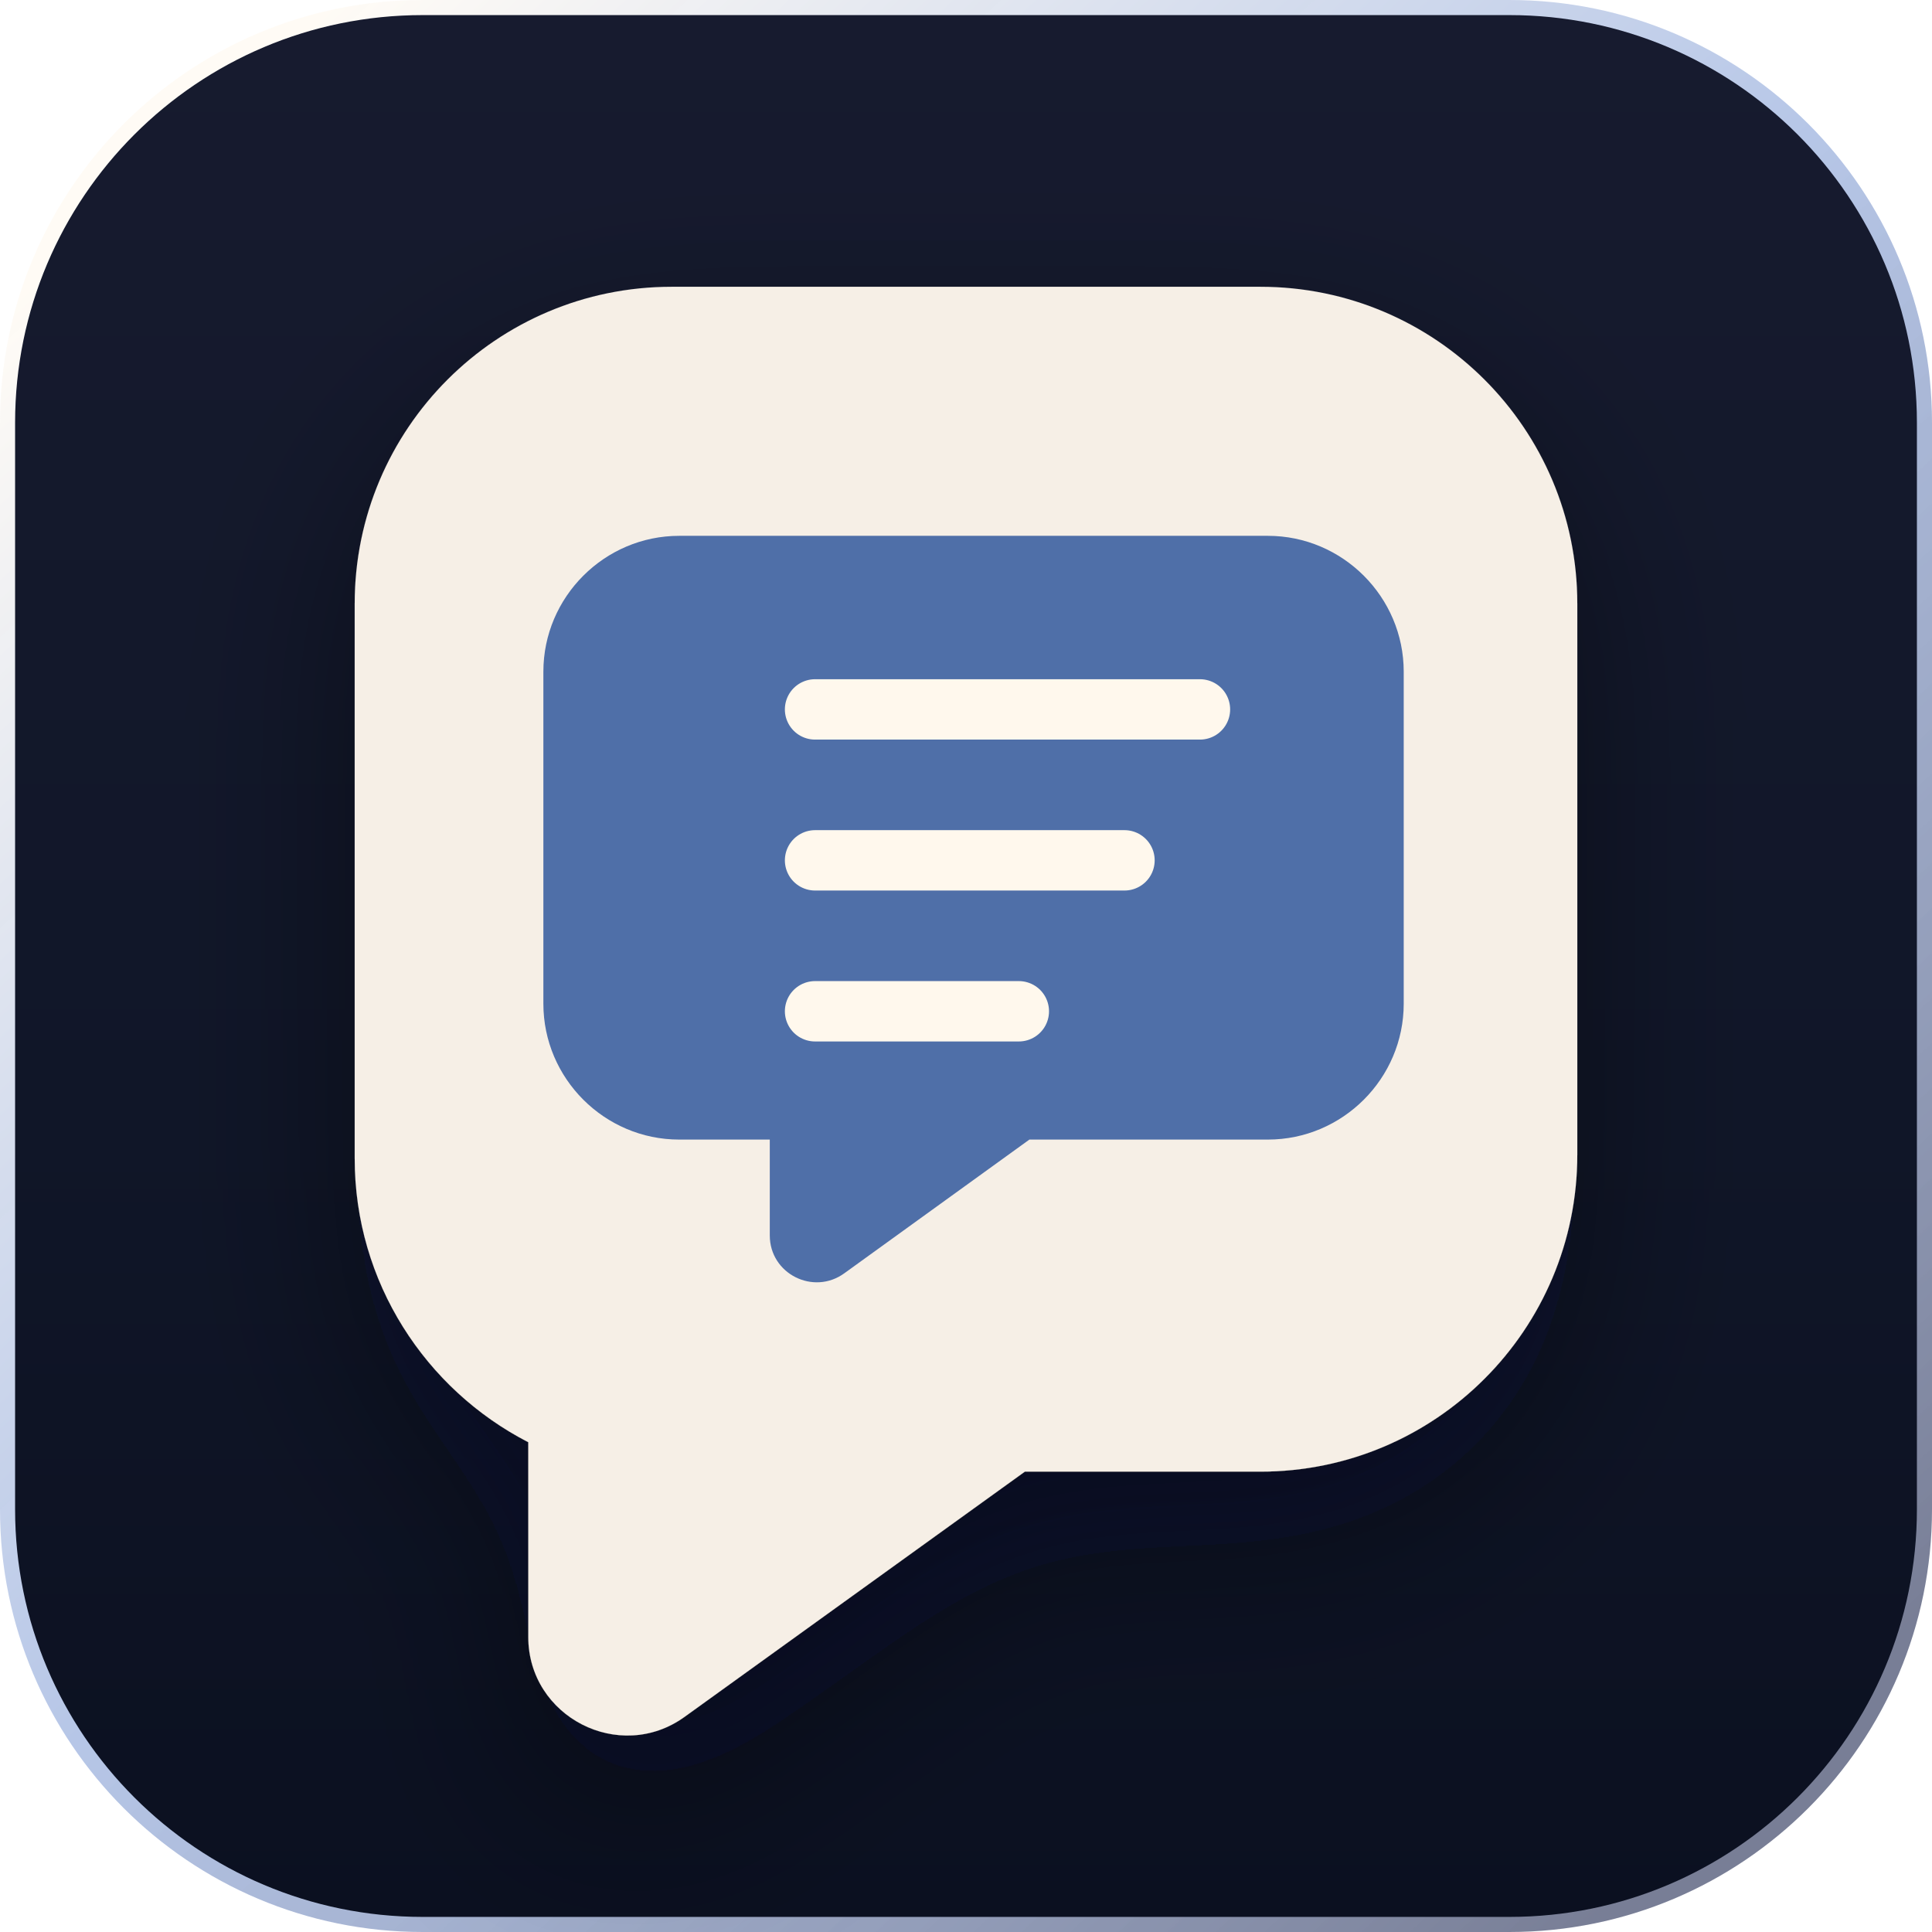
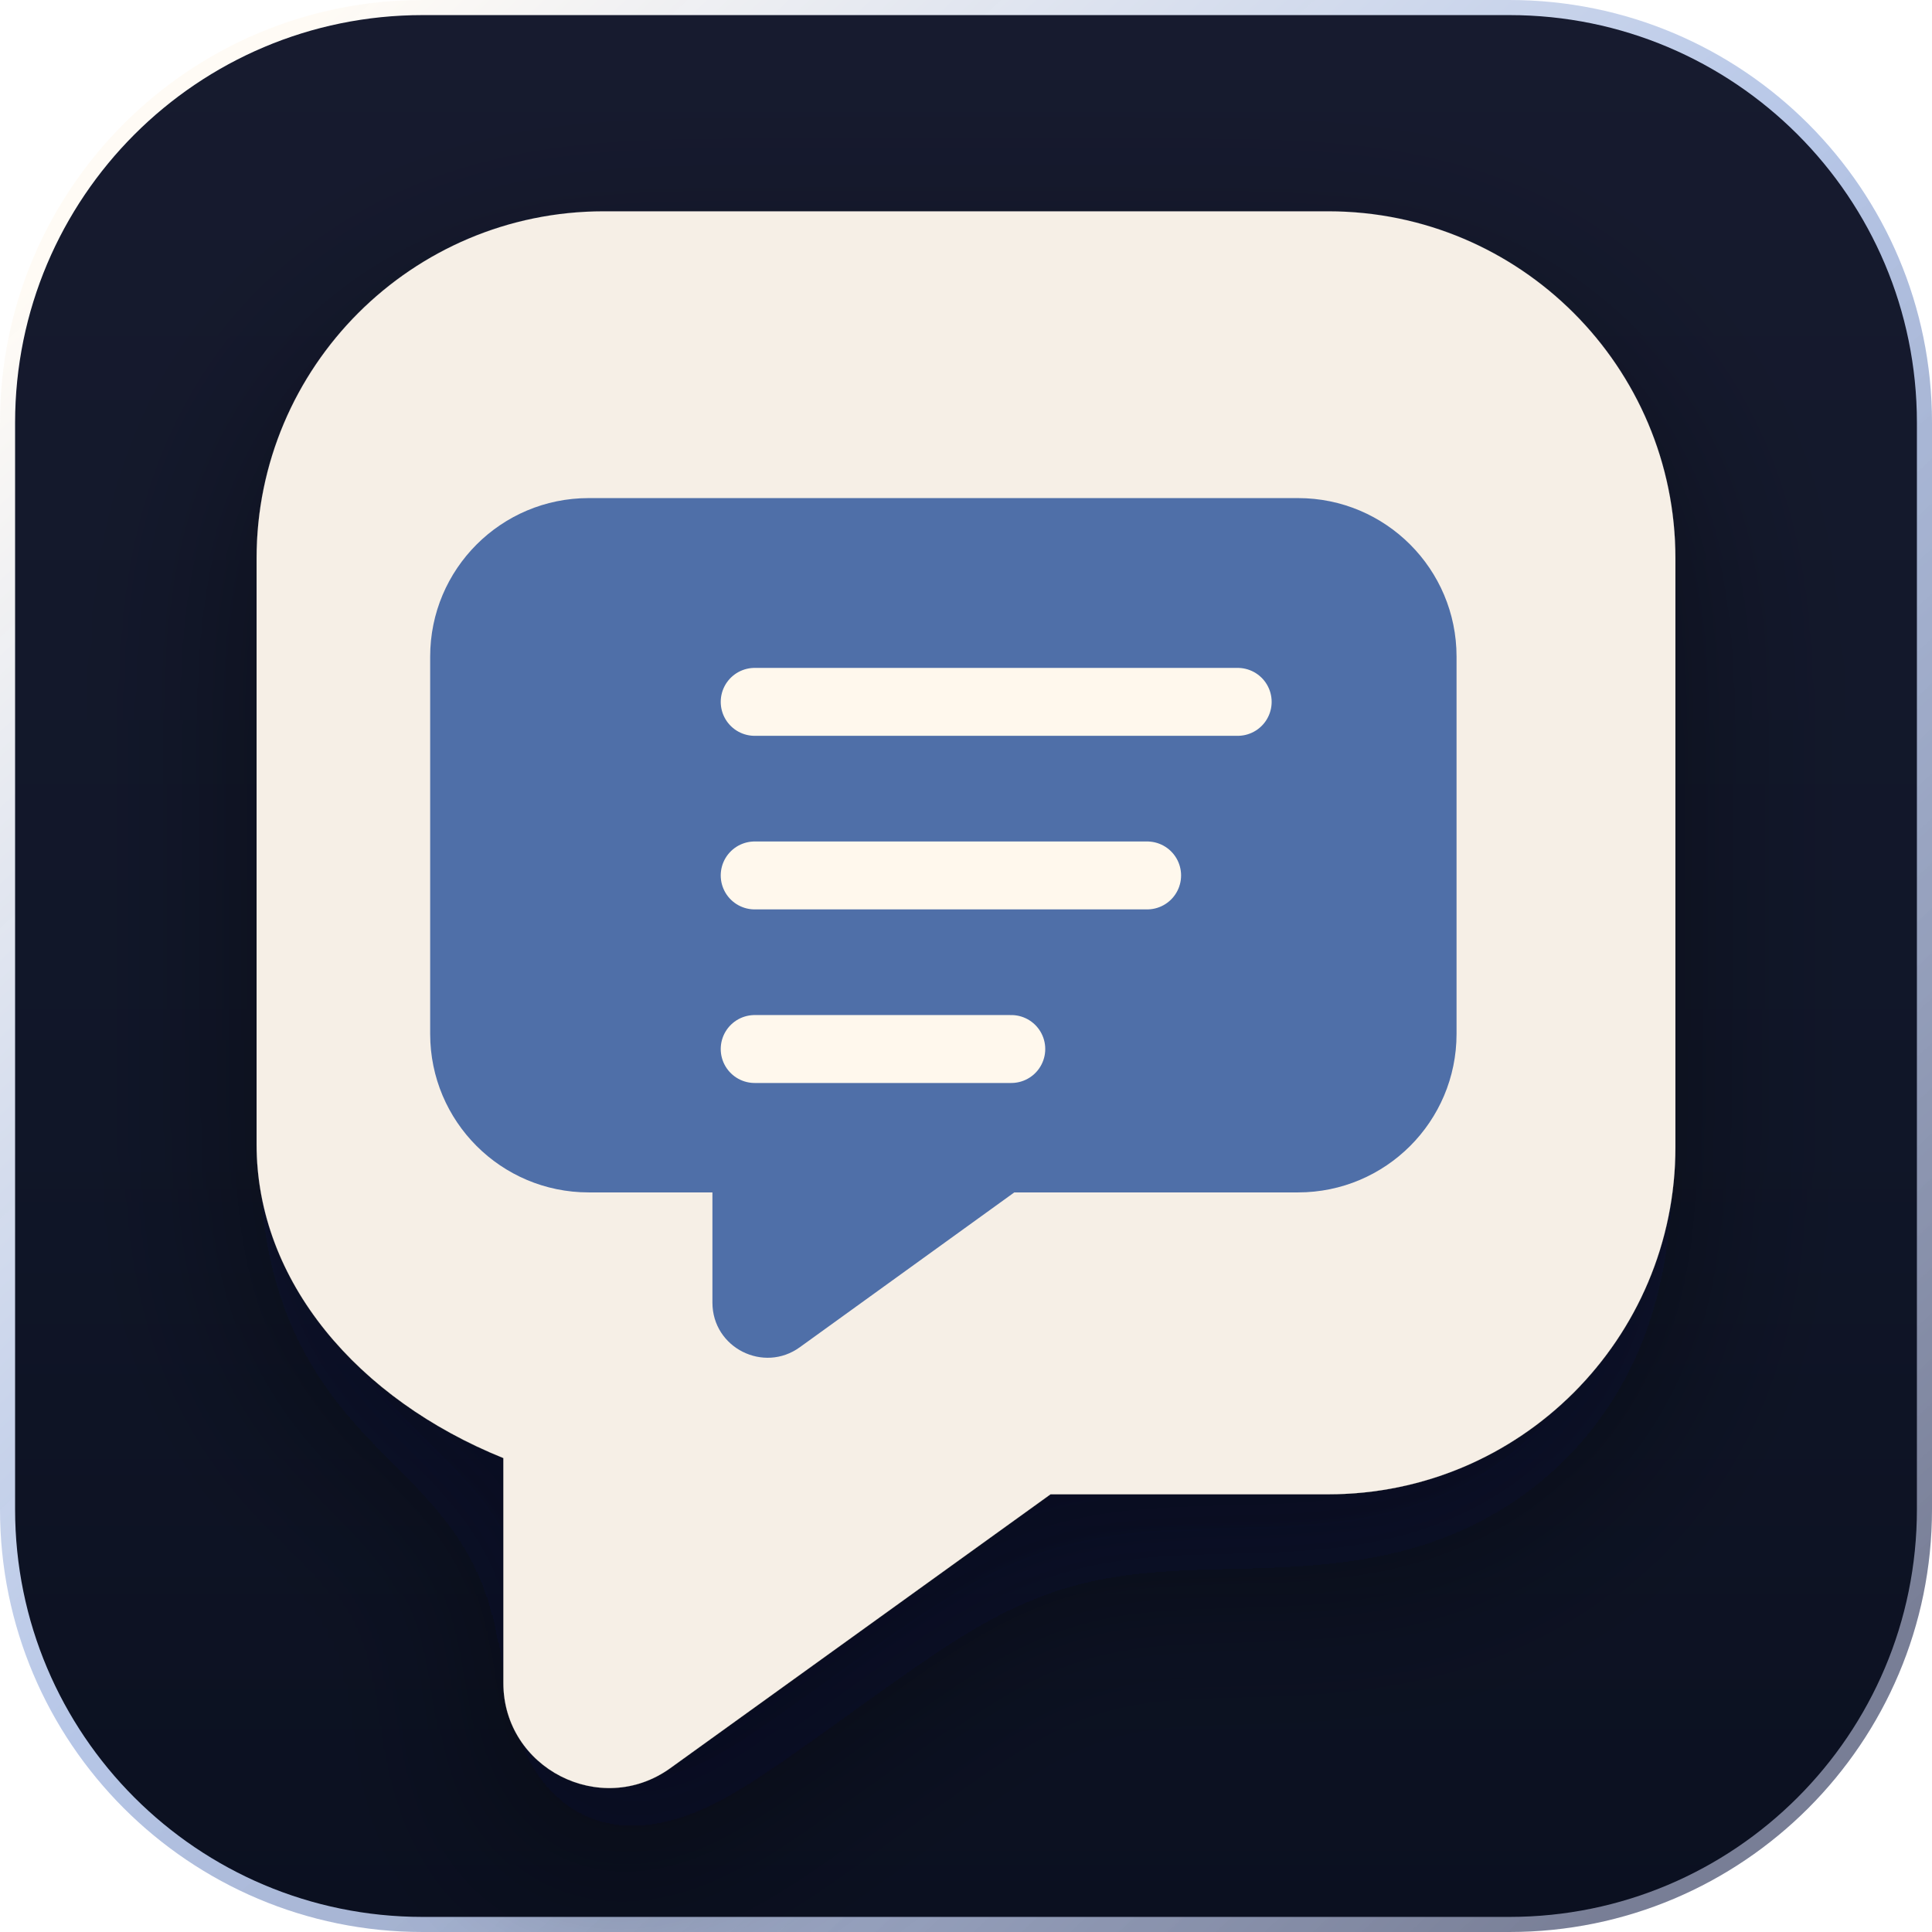
<svg xmlns="http://www.w3.org/2000/svg" viewBox="0 0 256 256" role="img" aria-labelledby="title desc">
  <defs>
    <linearGradient id="tile-bg" x1="128" y1="0" x2="128" y2="256" gradientUnits="userSpaceOnUse">
      <stop offset="0" stop-color="#171b2f" />
      <stop offset="0.58" stop-color="#101628" />
      <stop offset="1" stop-color="#0b1020" />
    </linearGradient>
    <linearGradient id="tile-border" x1="26" y1="18" x2="230" y2="238" gradientUnits="userSpaceOnUse">
      <stop offset="0" stop-color="#fff8ed" stop-opacity="0.52" />
      <stop offset="0.48" stop-color="#6f8fd0" stop-opacity="0.5" />
      <stop offset="1" stop-color="#2c355a" stop-opacity="0.64" />
    </linearGradient>
    <filter id="soft-shadow" x="-20%" y="-20%" width="140%" height="150%" color-interpolation-filters="sRGB">
      <feDropShadow dx="0" dy="10" stdDeviation="12" flood-color="#020617" flood-opacity="0.42" />
    </filter>
  </defs>
  <rect width="256" height="256" rx="56" fill="url(#tile-border)" />
  <rect x="2" y="2" width="252" height="252" rx="54" fill="url(#tile-bg)" />
-   <g transform="translate(0 10)">
-     <path d="M47 70c0-23.2 18.8-42 42-42h78c23.2 0 42 18.8 42 42v73c0 23.2-18.8 42-42 42h-31.2l-45.1 32.5c-8.6 6.2-20.7 0-20.7-10.6v-25.8c-13.6-7-23-21.2-23-37.6V70Z" fill="#f6efe6" filter="url(#soft-shadow)" />
-     <path d="M90 61h78c9.9 0 18 8.1 18 18v44c0 9.9-8.1 18-18 18h-31.6l-24.5 17.7c-4.1 3-9.9.1-9.9-5V141H90c-9.9 0-18-8.1-18-18V79c0-9.9 8.1-18 18-18Z" fill="#4f6fa8" />
-     <path d="M108 84h51M108 104h41M108 124h27" fill="none" stroke="#fff8ed" stroke-width="8" stroke-linecap="round" />
+   <g transform="translate(0 8)">
+     <path d="M34 66c0-25.4 20.6-46 46-46h96c25.4 0 46 20.6 46 46v78c0 25.4-20.6 46-46 46h-36.8l-50.4 36.3c-9.2 6.6-22.1 0-22.1-11.3v-29.8C47.4 177.4 34 161.8 34 143.6V66Z" fill="#f6efe6" filter="url(#soft-shadow)" />
+     <path d="M78 58h94c11.6 0 21 9.4 21 21v50c0 11.6-9.4 21-21 21h-37.6L106 170.5c-4.8 3.5-11.6.1-11.6-5.9V150H78c-11.6 0-21-9.4-21-21V79c0-11.6 9.4-21 21-21Z" fill="#4f6fa8" />
+     <path d="M100 85h64M100 108h52M100 131h34" fill="none" stroke="#fff8ed" stroke-width="9" stroke-linecap="round" />
  </g>
</svg>
